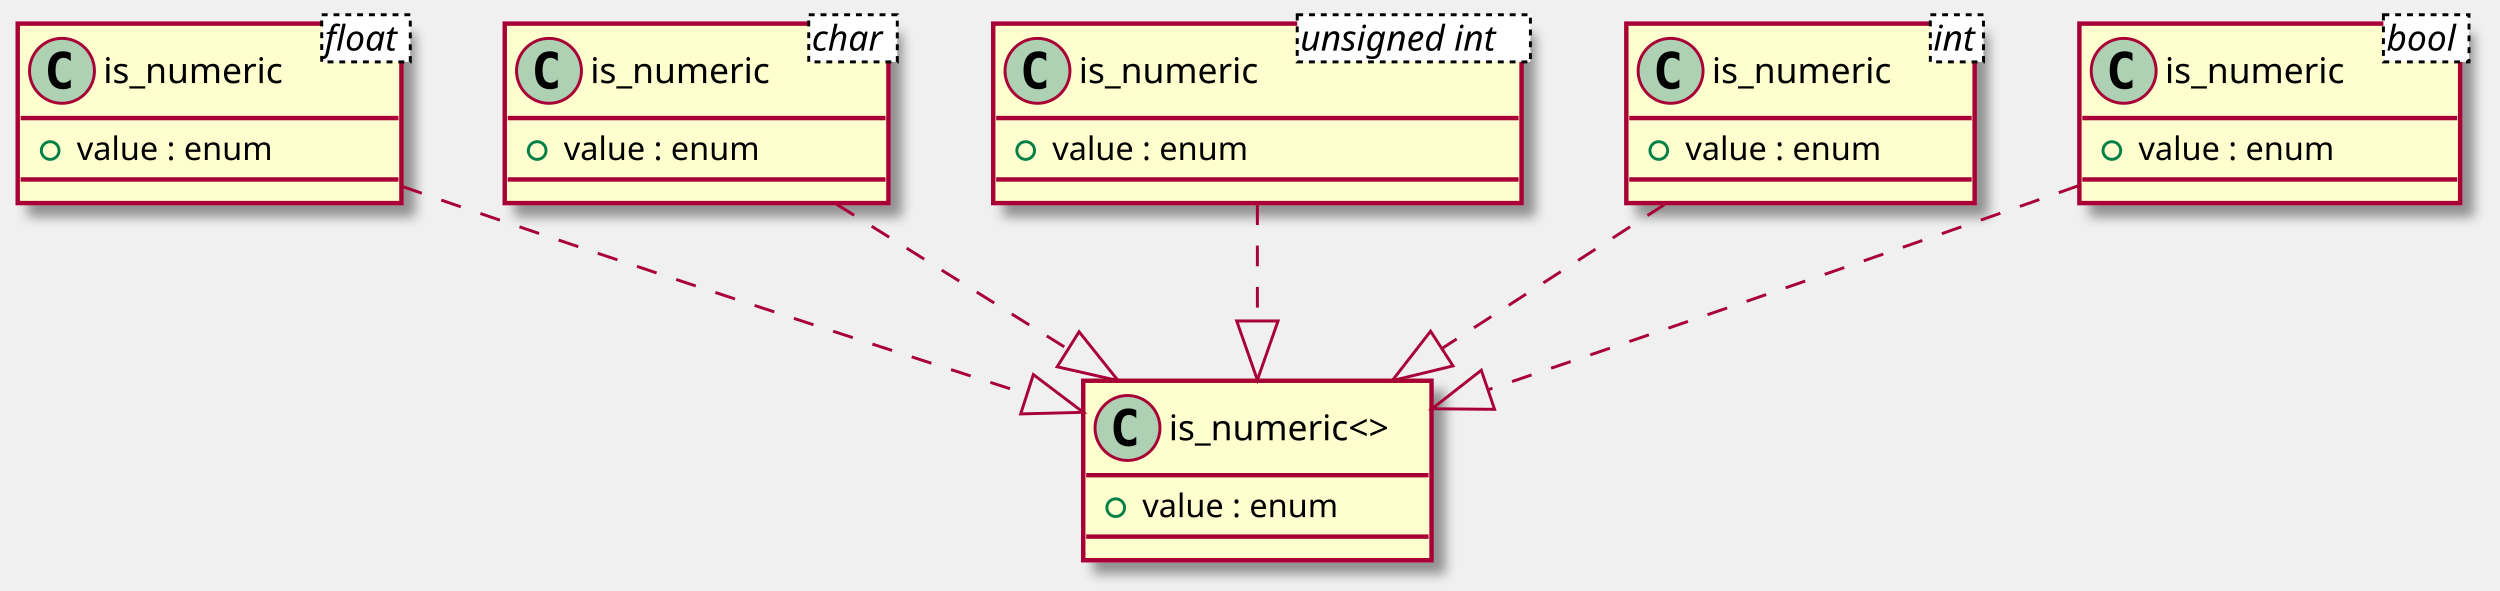
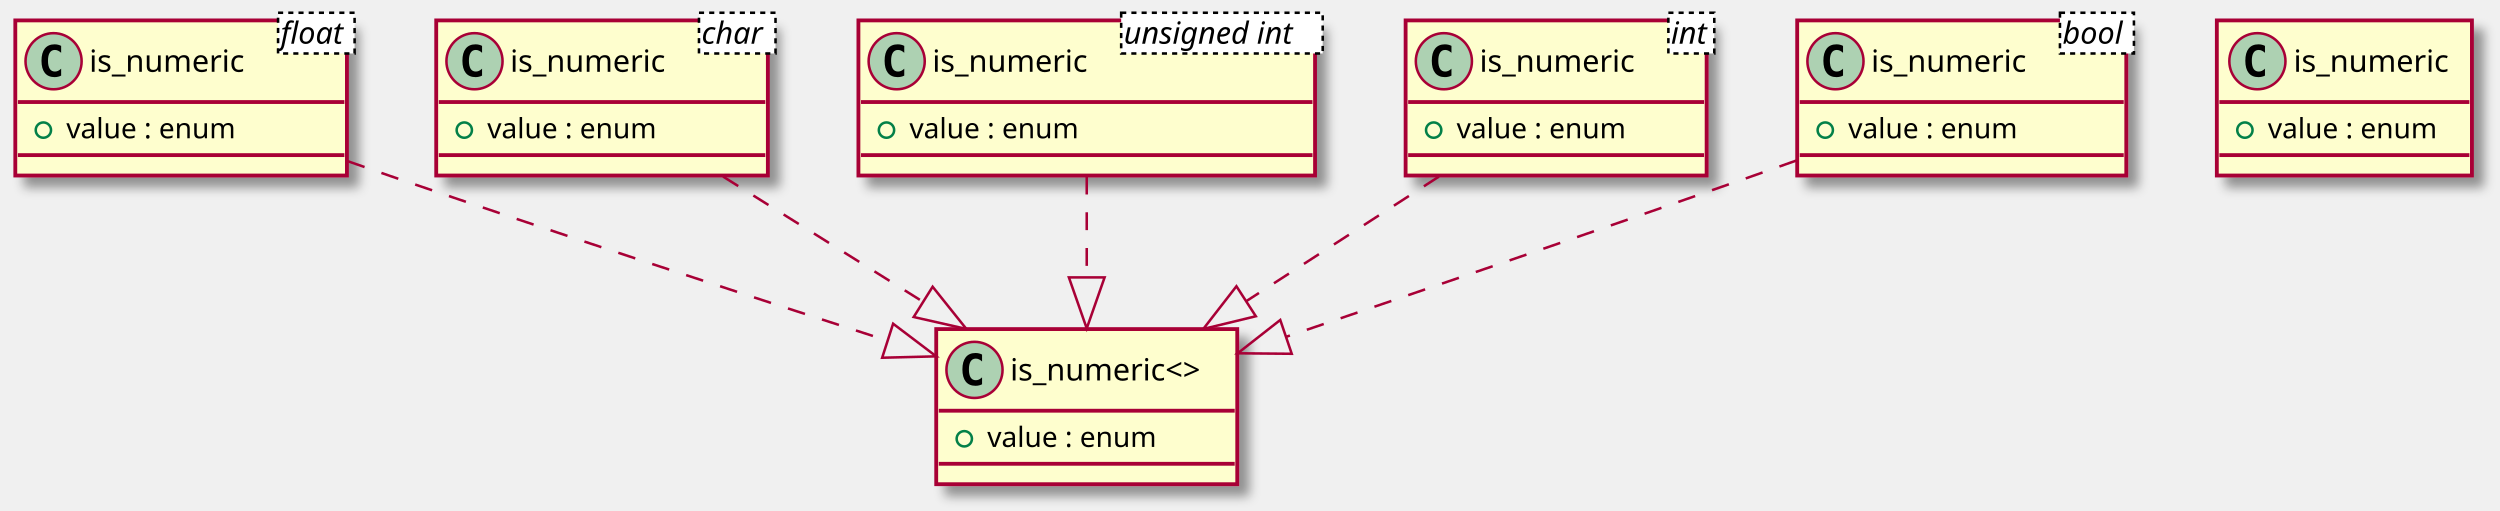
- <svg xmlns="http://www.w3.org/2000/svg" xmlns:xlink="http://www.w3.org/1999/xlink" contentScriptType="application/ecmascript" contentStyleType="text/css" height="200px" preserveAspectRatio="none" style="width:847px;height:200px;" version="1.1" viewBox="0 0 847 200" width="847px" zoomAndPan="magnify">
+ <svg xmlns="http://www.w3.org/2000/svg" xmlns:xlink="http://www.w3.org/1999/xlink" contentScriptType="application/ecmascript" contentStyleType="text/css" height="200px" preserveAspectRatio="none" style="width:980px;height:200px;" version="1.1" viewBox="0 0 980 200" width="980px" zoomAndPan="magnify">
  <defs>
-     <filter height="300%" id="f154c325bc6tkk" width="300%" x="-1" y="-1">
+     <filter height="300%" id="fm7odpbzol94s" width="300%" x="-1" y="-1">
      <feGaussianBlur result="blurOut" stdDeviation="2.0" />
      <feColorMatrix in="blurOut" result="blurOut2" type="matrix" values="0 0 0 0 0 0 0 0 0 0 0 0 0 0 0 0 0 0 .4 0" />
      <feOffset dx="4.0" dy="4.0" in="blurOut2" result="blurOut3" />
      <feBlend in="SourceGraphic" in2="blurOut3" mode="normal" />
    </filter>
    <style type="text/css">a:hover { text-decoration: underline; }</style>
  </defs>
  <g>
-     <a href="https://github.com/bkryza/clang-uml/blob/15bbb595b7602f0b746839016178c923d66c144b/tests/t00016/t00016.cc#L4" target="_top" title="is_numeric" xlink:actuate="onRequest" xlink:href="https://github.com/bkryza/clang-uml/blob/15bbb595b7602f0b746839016178c923d66c144b/tests/t00016/t00016.cc#L4" xlink:show="new" xlink:title="is_numeric" xlink:type="simple">
-       <rect fill="#FEFECE" filter="url(#f154c325bc6tkk)" height="60.805" id="C_0000214045147845616983" style="stroke: #A80036; stroke-width: 1.5;" width="118" x="367" y="129" />
+     <a href="https://github.com/bkryza/clang-uml/blob/001b09317582c303a46d11f36134c90add995eb3/tests/t00016/t00016.cc#L4" target="_top" title="is_numeric" xlink:actuate="onRequest" xlink:href="https://github.com/bkryza/clang-uml/blob/001b09317582c303a46d11f36134c90add995eb3/tests/t00016/t00016.cc#L4" xlink:show="new" xlink:title="is_numeric" xlink:type="simple">
+       <rect fill="#FEFECE" filter="url(#fm7odpbzol94s)" height="60.805" id="C_0000214045147845616983" style="stroke: #A80036; stroke-width: 1.5;" width="118" x="367" y="129" />
      <ellipse cx="382" cy="145" fill="#ADD1B2" rx="11" ry="11" style="stroke: #A80036; stroke-width: 1.0;" />
      <path d="M384.969,150.641 Q384.391,150.938 383.75,151.078 Q383.109,151.234 382.406,151.234 Q379.906,151.234 378.578,149.594 Q377.266,147.938 377.266,144.812 Q377.266,141.688 378.578,140.031 Q379.906,138.375 382.406,138.375 Q383.109,138.375 383.75,138.531 Q384.406,138.688 384.969,138.984 L384.969,141.703 Q384.344,141.125 383.75,140.859 Q383.156,140.578 382.531,140.578 Q381.188,140.578 380.5,141.656 Q379.812,142.719 379.812,144.812 Q379.812,146.906 380.5,147.984 Q381.188,149.047 382.531,149.047 Q383.156,149.047 383.75,148.781 Q384.344,148.5 384.969,147.922 L384.969,150.641 Z " />
      <text fill="#000000" font-family="sans-serif" font-size="12" lengthAdjust="spacingAndGlyphs" textLength="86" x="396" y="149.154">is_numeric&lt;&gt;</text>
      <line style="stroke: #A80036; stroke-width: 1.5;" x1="368" x2="484" y1="161" y2="161" />
      <ellipse cx="378" cy="172" fill="none" rx="3" ry="3" style="stroke: #038048; stroke-width: 1.0;" />
      <text fill="#000000" font-family="sans-serif" font-size="11" lengthAdjust="spacingAndGlyphs" textLength="74" x="387" y="175.21">value : enum</text>
      <line style="stroke: #A80036; stroke-width: 1.5;" x1="368" x2="484" y1="181.805" y2="181.805" />
    </a>
-     <a href="https://github.com/bkryza/clang-uml/blob/15bbb595b7602f0b746839016178c923d66c144b/tests/t00016/t00016.cc#L8" target="_top" title="is_numeric" xlink:actuate="onRequest" xlink:href="https://github.com/bkryza/clang-uml/blob/15bbb595b7602f0b746839016178c923d66c144b/tests/t00016/t00016.cc#L8" xlink:show="new" xlink:title="is_numeric" xlink:type="simple">
-       <rect fill="#FEFECE" filter="url(#f154c325bc6tkk)" height="60.805" id="C_0000095618295648274199" style="stroke: #A80036; stroke-width: 1.5;" width="130" x="6" y="8" />
+     <a href="https://github.com/bkryza/clang-uml/blob/001b09317582c303a46d11f36134c90add995eb3/tests/t00016/t00016.cc#L8" target="_top" title="is_numeric" xlink:actuate="onRequest" xlink:href="https://github.com/bkryza/clang-uml/blob/001b09317582c303a46d11f36134c90add995eb3/tests/t00016/t00016.cc#L8" xlink:show="new" xlink:title="is_numeric" xlink:type="simple">
+       <rect fill="#FEFECE" filter="url(#fm7odpbzol94s)" height="60.805" id="C_0000722777951198284620" style="stroke: #A80036; stroke-width: 1.5;" width="100" x="869" y="8" />
+       <ellipse cx="884.9" cy="24" fill="#ADD1B2" rx="11" ry="11" style="stroke: #A80036; stroke-width: 1.0;" />
+       <path d="M887.869,29.641 Q887.291,29.938 886.65,30.078 Q886.009,30.234 885.306,30.234 Q882.806,30.234 881.478,28.594 Q880.166,26.938 880.166,23.812 Q880.166,20.688 881.478,19.031 Q882.806,17.375 885.306,17.375 Q886.009,17.375 886.65,17.531 Q887.306,17.688 887.869,17.984 L887.869,20.703 Q887.244,20.125 886.65,19.859 Q886.056,19.578 885.431,19.578 Q884.087,19.578 883.4,20.656 Q882.712,21.719 882.712,23.812 Q882.712,25.906 883.4,26.984 Q884.087,28.047 885.431,28.047 Q886.056,28.047 886.65,27.781 Q887.244,27.5 887.869,26.922 L887.869,29.641 Z " />
+       <text fill="#000000" font-family="sans-serif" font-size="12" lengthAdjust="spacingAndGlyphs" textLength="66" x="899.1" y="28.154">is_numeric</text>
+       <line style="stroke: #A80036; stroke-width: 1.5;" x1="870" x2="968" y1="40" y2="40" />
+       <ellipse cx="880" cy="51" fill="none" rx="3" ry="3" style="stroke: #038048; stroke-width: 1.0;" />
+       <text fill="#000000" font-family="sans-serif" font-size="11" lengthAdjust="spacingAndGlyphs" textLength="74" x="889" y="54.21">value : enum</text>
+       <line style="stroke: #A80036; stroke-width: 1.5;" x1="870" x2="968" y1="60.805" y2="60.805" />
+     </a>
+     <a href="https://github.com/bkryza/clang-uml/blob/001b09317582c303a46d11f36134c90add995eb3/tests/t00016/t00016.cc#L8" target="_top" title="is_numeric" xlink:actuate="onRequest" xlink:href="https://github.com/bkryza/clang-uml/blob/001b09317582c303a46d11f36134c90add995eb3/tests/t00016/t00016.cc#L8" xlink:show="new" xlink:title="is_numeric" xlink:type="simple">
+       <rect fill="#FEFECE" filter="url(#fm7odpbzol94s)" height="60.805" id="C_0000095618295648274199" style="stroke: #A80036; stroke-width: 1.5;" width="130" x="6" y="8" />
      <ellipse cx="21" cy="24" fill="#ADD1B2" rx="11" ry="11" style="stroke: #A80036; stroke-width: 1.0;" />
      <path d="M23.969,29.641 Q23.391,29.938 22.75,30.078 Q22.109,30.234 21.406,30.234 Q18.906,30.234 17.578,28.594 Q16.266,26.938 16.266,23.812 Q16.266,20.688 17.578,19.031 Q18.906,17.375 21.406,17.375 Q22.109,17.375 22.75,17.531 Q23.406,17.688 23.969,17.984 L23.969,20.703 Q23.344,20.125 22.75,19.859 Q22.156,19.578 21.531,19.578 Q20.188,19.578 19.5,20.656 Q18.812,21.719 18.812,23.812 Q18.812,25.906 19.5,26.984 Q20.188,28.047 21.531,28.047 Q22.156,28.047 22.75,27.781 Q23.344,27.5 23.969,26.922 L23.969,29.641 Z " />
      <text fill="#000000" font-family="sans-serif" font-size="12" lengthAdjust="spacingAndGlyphs" textLength="66" x="35" y="28.154">is_numeric</text>
      <rect fill="#FFFFFF" height="15.969" style="stroke: #000000; stroke-width: 1.0; stroke-dasharray: 2.0,2.0;" width="30" x="109" y="5" />
      <text fill="#000000" font-family="sans-serif" font-size="12" font-style="italic" lengthAdjust="spacingAndGlyphs" textLength="28" x="110" y="17.139">float</text>
      <line style="stroke: #A80036; stroke-width: 1.5;" x1="7" x2="135" y1="40" y2="40" />
      <ellipse cx="17" cy="51" fill="none" rx="3" ry="3" style="stroke: #038048; stroke-width: 1.0;" />
      <text fill="#000000" font-family="sans-serif" font-size="11" lengthAdjust="spacingAndGlyphs" textLength="74" x="26" y="54.21">value : enum</text>
      <line style="stroke: #A80036; stroke-width: 1.5;" x1="7" x2="135" y1="60.805" y2="60.805" />
    </a>
-     <a href="https://github.com/bkryza/clang-uml/blob/15bbb595b7602f0b746839016178c923d66c144b/tests/t00016/t00016.cc#L12" target="_top" title="is_numeric" xlink:actuate="onRequest" xlink:href="https://github.com/bkryza/clang-uml/blob/15bbb595b7602f0b746839016178c923d66c144b/tests/t00016/t00016.cc#L12" xlink:show="new" xlink:title="is_numeric" xlink:type="simple">
-       <rect fill="#FEFECE" filter="url(#f154c325bc6tkk)" height="60.805" id="C_0000979129381790761728" style="stroke: #A80036; stroke-width: 1.5;" width="130" x="171" y="8" />
+     <a href="https://github.com/bkryza/clang-uml/blob/001b09317582c303a46d11f36134c90add995eb3/tests/t00016/t00016.cc#L12" target="_top" title="is_numeric" xlink:actuate="onRequest" xlink:href="https://github.com/bkryza/clang-uml/blob/001b09317582c303a46d11f36134c90add995eb3/tests/t00016/t00016.cc#L12" xlink:show="new" xlink:title="is_numeric" xlink:type="simple">
+       <rect fill="#FEFECE" filter="url(#fm7odpbzol94s)" height="60.805" id="C_0000979129381790761728" style="stroke: #A80036; stroke-width: 1.5;" width="130" x="171" y="8" />
      <ellipse cx="186" cy="24" fill="#ADD1B2" rx="11" ry="11" style="stroke: #A80036; stroke-width: 1.0;" />
      <path d="M188.969,29.641 Q188.391,29.938 187.75,30.078 Q187.109,30.234 186.406,30.234 Q183.906,30.234 182.578,28.594 Q181.266,26.938 181.266,23.812 Q181.266,20.688 182.578,19.031 Q183.906,17.375 186.406,17.375 Q187.109,17.375 187.75,17.531 Q188.406,17.688 188.969,17.984 L188.969,20.703 Q188.344,20.125 187.75,19.859 Q187.156,19.578 186.531,19.578 Q185.188,19.578 184.5,20.656 Q183.812,21.719 183.812,23.812 Q183.812,25.906 184.5,26.984 Q185.188,28.047 186.531,28.047 Q187.156,28.047 187.75,27.781 Q188.344,27.5 188.969,26.922 L188.969,29.641 Z " />
      <text fill="#000000" font-family="sans-serif" font-size="12" lengthAdjust="spacingAndGlyphs" textLength="66" x="200" y="28.154">is_numeric</text>
      <rect fill="#FFFFFF" height="15.969" style="stroke: #000000; stroke-width: 1.0; stroke-dasharray: 2.0,2.0;" width="30" x="274" y="5" />
      <text fill="#000000" font-family="sans-serif" font-size="12" font-style="italic" lengthAdjust="spacingAndGlyphs" textLength="28" x="275" y="17.139">char</text>
      <line style="stroke: #A80036; stroke-width: 1.5;" x1="172" x2="300" y1="40" y2="40" />
      <ellipse cx="182" cy="51" fill="none" rx="3" ry="3" style="stroke: #038048; stroke-width: 1.0;" />
      <text fill="#000000" font-family="sans-serif" font-size="11" lengthAdjust="spacingAndGlyphs" textLength="74" x="191" y="54.21">value : enum</text>
      <line style="stroke: #A80036; stroke-width: 1.5;" x1="172" x2="300" y1="60.805" y2="60.805" />
    </a>
-     <a href="https://github.com/bkryza/clang-uml/blob/15bbb595b7602f0b746839016178c923d66c144b/tests/t00016/t00016.cc#L16" target="_top" title="is_numeric" xlink:actuate="onRequest" xlink:href="https://github.com/bkryza/clang-uml/blob/15bbb595b7602f0b746839016178c923d66c144b/tests/t00016/t00016.cc#L16" xlink:show="new" xlink:title="is_numeric" xlink:type="simple">
-       <rect fill="#FEFECE" filter="url(#f154c325bc6tkk)" height="60.805" id="C_0002090787690027341836" style="stroke: #A80036; stroke-width: 1.5;" width="179" x="336.5" y="8" />
+     <a href="https://github.com/bkryza/clang-uml/blob/001b09317582c303a46d11f36134c90add995eb3/tests/t00016/t00016.cc#L16" target="_top" title="is_numeric" xlink:actuate="onRequest" xlink:href="https://github.com/bkryza/clang-uml/blob/001b09317582c303a46d11f36134c90add995eb3/tests/t00016/t00016.cc#L16" xlink:show="new" xlink:title="is_numeric" xlink:type="simple">
+       <rect fill="#FEFECE" filter="url(#fm7odpbzol94s)" height="60.805" id="C_0002090787690027341836" style="stroke: #A80036; stroke-width: 1.5;" width="179" x="336.5" y="8" />
      <ellipse cx="351.5" cy="24" fill="#ADD1B2" rx="11" ry="11" style="stroke: #A80036; stroke-width: 1.0;" />
      <path d="M354.469,29.641 Q353.891,29.938 353.25,30.078 Q352.609,30.234 351.906,30.234 Q349.406,30.234 348.078,28.594 Q346.766,26.938 346.766,23.812 Q346.766,20.688 348.078,19.031 Q349.406,17.375 351.906,17.375 Q352.609,17.375 353.25,17.531 Q353.906,17.688 354.469,17.984 L354.469,20.703 Q353.844,20.125 353.25,19.859 Q352.656,19.578 352.031,19.578 Q350.688,19.578 350,20.656 Q349.312,21.719 349.312,23.812 Q349.312,25.906 350,26.984 Q350.688,28.047 352.031,28.047 Q352.656,28.047 353.25,27.781 Q353.844,27.5 354.469,26.922 L354.469,29.641 Z " />
      <text fill="#000000" font-family="sans-serif" font-size="12" lengthAdjust="spacingAndGlyphs" textLength="66" x="365.5" y="28.154">is_numeric</text>
      <rect fill="#FFFFFF" height="15.969" style="stroke: #000000; stroke-width: 1.0; stroke-dasharray: 2.0,2.0;" width="79" x="439.5" y="5" />
      <text fill="#000000" font-family="sans-serif" font-size="12" font-style="italic" lengthAdjust="spacingAndGlyphs" textLength="77" x="440.5" y="17.139">unsigned int</text>
      <line style="stroke: #A80036; stroke-width: 1.5;" x1="337.5" x2="514.5" y1="40" y2="40" />
      <ellipse cx="347.5" cy="51" fill="none" rx="3" ry="3" style="stroke: #038048; stroke-width: 1.0;" />
      <text fill="#000000" font-family="sans-serif" font-size="11" lengthAdjust="spacingAndGlyphs" textLength="74" x="356.5" y="54.21">value : enum</text>
      <line style="stroke: #A80036; stroke-width: 1.5;" x1="337.5" x2="514.5" y1="60.805" y2="60.805" />
    </a>
-     <a href="https://github.com/bkryza/clang-uml/blob/15bbb595b7602f0b746839016178c923d66c144b/tests/t00016/t00016.cc#L20" target="_top" title="is_numeric" xlink:actuate="onRequest" xlink:href="https://github.com/bkryza/clang-uml/blob/15bbb595b7602f0b746839016178c923d66c144b/tests/t00016/t00016.cc#L20" xlink:show="new" xlink:title="is_numeric" xlink:type="simple">
-       <rect fill="#FEFECE" filter="url(#f154c325bc6tkk)" height="60.805" id="C_0000500603075237446075" style="stroke: #A80036; stroke-width: 1.5;" width="118" x="551" y="8" />
+     <a href="https://github.com/bkryza/clang-uml/blob/001b09317582c303a46d11f36134c90add995eb3/tests/t00016/t00016.cc#L20" target="_top" title="is_numeric" xlink:actuate="onRequest" xlink:href="https://github.com/bkryza/clang-uml/blob/001b09317582c303a46d11f36134c90add995eb3/tests/t00016/t00016.cc#L20" xlink:show="new" xlink:title="is_numeric" xlink:type="simple">
+       <rect fill="#FEFECE" filter="url(#fm7odpbzol94s)" height="60.805" id="C_0000500603075237446075" style="stroke: #A80036; stroke-width: 1.5;" width="118" x="551" y="8" />
      <ellipse cx="566" cy="24" fill="#ADD1B2" rx="11" ry="11" style="stroke: #A80036; stroke-width: 1.0;" />
      <path d="M568.969,29.641 Q568.391,29.938 567.75,30.078 Q567.109,30.234 566.406,30.234 Q563.906,30.234 562.578,28.594 Q561.266,26.938 561.266,23.812 Q561.266,20.688 562.578,19.031 Q563.906,17.375 566.406,17.375 Q567.109,17.375 567.75,17.531 Q568.406,17.688 568.969,17.984 L568.969,20.703 Q568.344,20.125 567.75,19.859 Q567.156,19.578 566.531,19.578 Q565.188,19.578 564.5,20.656 Q563.812,21.719 563.812,23.812 Q563.812,25.906 564.5,26.984 Q565.188,28.047 566.531,28.047 Q567.156,28.047 567.75,27.781 Q568.344,27.5 568.969,26.922 L568.969,29.641 Z " />
      <text fill="#000000" font-family="sans-serif" font-size="12" lengthAdjust="spacingAndGlyphs" textLength="66" x="580" y="28.154">is_numeric</text>
      <rect fill="#FFFFFF" height="15.969" style="stroke: #000000; stroke-width: 1.0; stroke-dasharray: 2.0,2.0;" width="18" x="654" y="5" />
      <text fill="#000000" font-family="sans-serif" font-size="12" font-style="italic" lengthAdjust="spacingAndGlyphs" textLength="16" x="655" y="17.139">int</text>
      <line style="stroke: #A80036; stroke-width: 1.5;" x1="552" x2="668" y1="40" y2="40" />
      <ellipse cx="562" cy="51" fill="none" rx="3" ry="3" style="stroke: #038048; stroke-width: 1.0;" />
      <text fill="#000000" font-family="sans-serif" font-size="11" lengthAdjust="spacingAndGlyphs" textLength="74" x="571" y="54.21">value : enum</text>
      <line style="stroke: #A80036; stroke-width: 1.5;" x1="552" x2="668" y1="60.805" y2="60.805" />
    </a>
-     <a href="https://github.com/bkryza/clang-uml/blob/15bbb595b7602f0b746839016178c923d66c144b/tests/t00016/t00016.cc#L24" target="_top" title="is_numeric" xlink:actuate="onRequest" xlink:href="https://github.com/bkryza/clang-uml/blob/15bbb595b7602f0b746839016178c923d66c144b/tests/t00016/t00016.cc#L24" xlink:show="new" xlink:title="is_numeric" xlink:type="simple">
-       <rect fill="#FEFECE" filter="url(#f154c325bc6tkk)" height="60.805" id="C_0002111316837513419920" style="stroke: #A80036; stroke-width: 1.5;" width="129" x="704.5" y="8" />
+     <a href="https://github.com/bkryza/clang-uml/blob/001b09317582c303a46d11f36134c90add995eb3/tests/t00016/t00016.cc#L24" target="_top" title="is_numeric" xlink:actuate="onRequest" xlink:href="https://github.com/bkryza/clang-uml/blob/001b09317582c303a46d11f36134c90add995eb3/tests/t00016/t00016.cc#L24" xlink:show="new" xlink:title="is_numeric" xlink:type="simple">
+       <rect fill="#FEFECE" filter="url(#fm7odpbzol94s)" height="60.805" id="C_0002111316837513419920" style="stroke: #A80036; stroke-width: 1.5;" width="129" x="704.5" y="8" />
      <ellipse cx="719.5" cy="24" fill="#ADD1B2" rx="11" ry="11" style="stroke: #A80036; stroke-width: 1.0;" />
      <path d="M722.469,29.641 Q721.891,29.938 721.25,30.078 Q720.609,30.234 719.906,30.234 Q717.406,30.234 716.078,28.594 Q714.766,26.938 714.766,23.812 Q714.766,20.688 716.078,19.031 Q717.406,17.375 719.906,17.375 Q720.609,17.375 721.25,17.531 Q721.906,17.688 722.469,17.984 L722.469,20.703 Q721.844,20.125 721.25,19.859 Q720.656,19.578 720.031,19.578 Q718.688,19.578 718,20.656 Q717.312,21.719 717.312,23.812 Q717.312,25.906 718,26.984 Q718.688,28.047 720.031,28.047 Q720.656,28.047 721.25,27.781 Q721.844,27.5 722.469,26.922 L722.469,29.641 Z " />
      <text fill="#000000" font-family="sans-serif" font-size="12" lengthAdjust="spacingAndGlyphs" textLength="66" x="733.5" y="28.154">is_numeric</text>
      <rect fill="#FFFFFF" height="15.969" style="stroke: #000000; stroke-width: 1.0; stroke-dasharray: 2.0,2.0;" width="29" x="807.5" y="5" />
      <text fill="#000000" font-family="sans-serif" font-size="12" font-style="italic" lengthAdjust="spacingAndGlyphs" textLength="27" x="808.5" y="17.139">bool</text>
      <line style="stroke: #A80036; stroke-width: 1.5;" x1="705.5" x2="832.5" y1="40" y2="40" />
      <ellipse cx="715.5" cy="51" fill="none" rx="3" ry="3" style="stroke: #038048; stroke-width: 1.0;" />
      <text fill="#000000" font-family="sans-serif" font-size="11" lengthAdjust="spacingAndGlyphs" textLength="74" x="724.5" y="54.21">value : enum</text>
      <line style="stroke: #A80036; stroke-width: 1.5;" x1="705.5" x2="832.5" y1="60.805" y2="60.805" />
    </a>
    <path d="M136.29,63.18 C141.93,65.17 147.56,67.13 153,69 C218.43,91.49 293.11,115.88 347.8,133.52 " fill="none" id="C_0000095618295648274199-&gt;C_0000214045147845616983" style="stroke: #A80036; stroke-width: 1.0; stroke-dasharray: 7.0,7.0;" />
    <polygon fill="none" points="350.1,126.9,366.99,139.69,345.81,140.23,350.1,126.9" style="stroke: #A80036; stroke-width: 1.0;" />
    <path d="M283.45,69.22 C307.12,84.04 336.09,102.19 361.72,118.24 " fill="none" id="C_0000979129381790761728-&gt;C_0000214045147845616983" style="stroke: #A80036; stroke-width: 1.0; stroke-dasharray: 7.0,7.0;" />
    <polygon fill="none" points="365.59,112.4,378.82,128.95,358.16,124.27,365.59,112.4" style="stroke: #A80036; stroke-width: 1.0;" />
    <path d="M426,69.22 C426,81.15 426,95.23 426,108.63 " fill="none" id="C_0002090787690027341836-&gt;C_0000214045147845616983" style="stroke: #A80036; stroke-width: 1.0; stroke-dasharray: 7.0,7.0;" />
    <polygon fill="none" points="433,108.74,426,128.74,419,108.74,433,108.74" style="stroke: #A80036; stroke-width: 1.0;" />
    <path d="M564.04,69.22 C541.24,83.97 513.34,102.01 488.61,118.01 " fill="none" id="C_0000500603075237446075-&gt;C_0000214045147845616983" style="stroke: #A80036; stroke-width: 1.0; stroke-dasharray: 7.0,7.0;" />
    <polygon fill="none" points="492.28,123.97,471.69,128.95,484.68,112.21,492.28,123.97" style="stroke: #A80036; stroke-width: 1.0;" />
    <path d="M704.13,62.94 C698.34,65 692.57,67.04 687,69 C625.69,90.54 556.06,114.39 504.15,132.04 " fill="none" id="C_0002111316837513419920-&gt;C_0000214045147845616983" style="stroke: #A80036; stroke-width: 1.0; stroke-dasharray: 7.0,7.0;" />
    <polygon fill="none" points="506.36,138.68,485.17,138.49,501.86,125.43,506.36,138.68" style="stroke: #A80036; stroke-width: 1.0;" />
  </g>
</svg>
